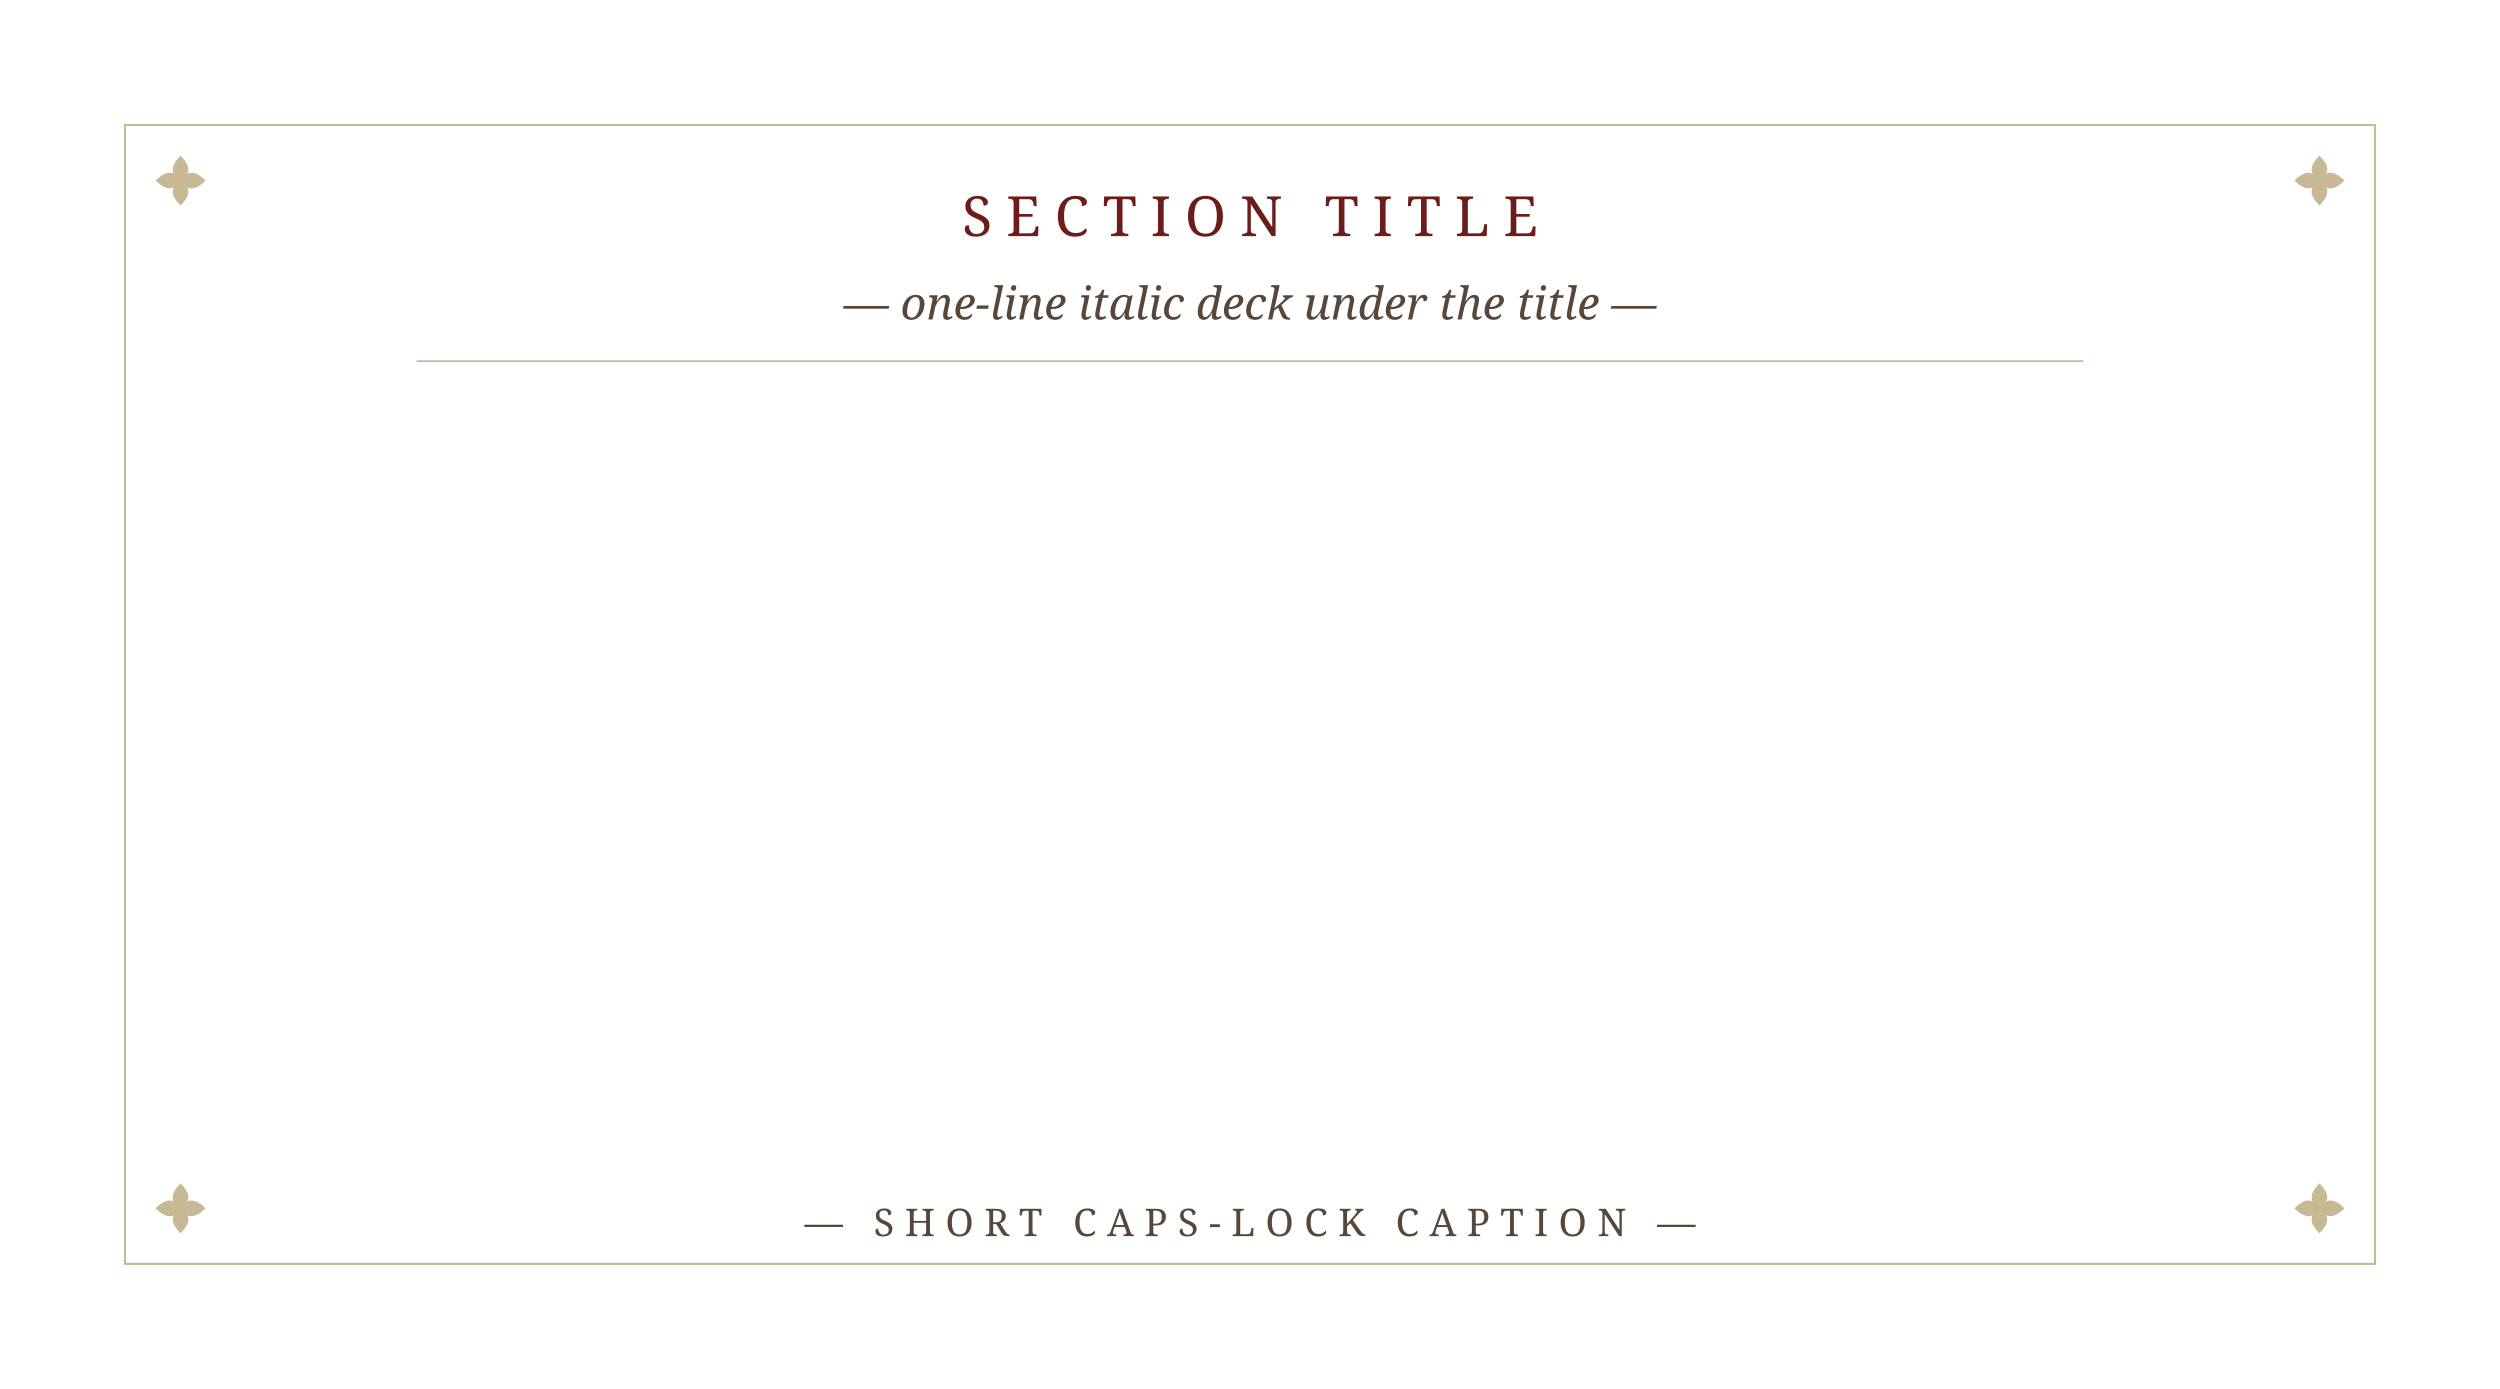
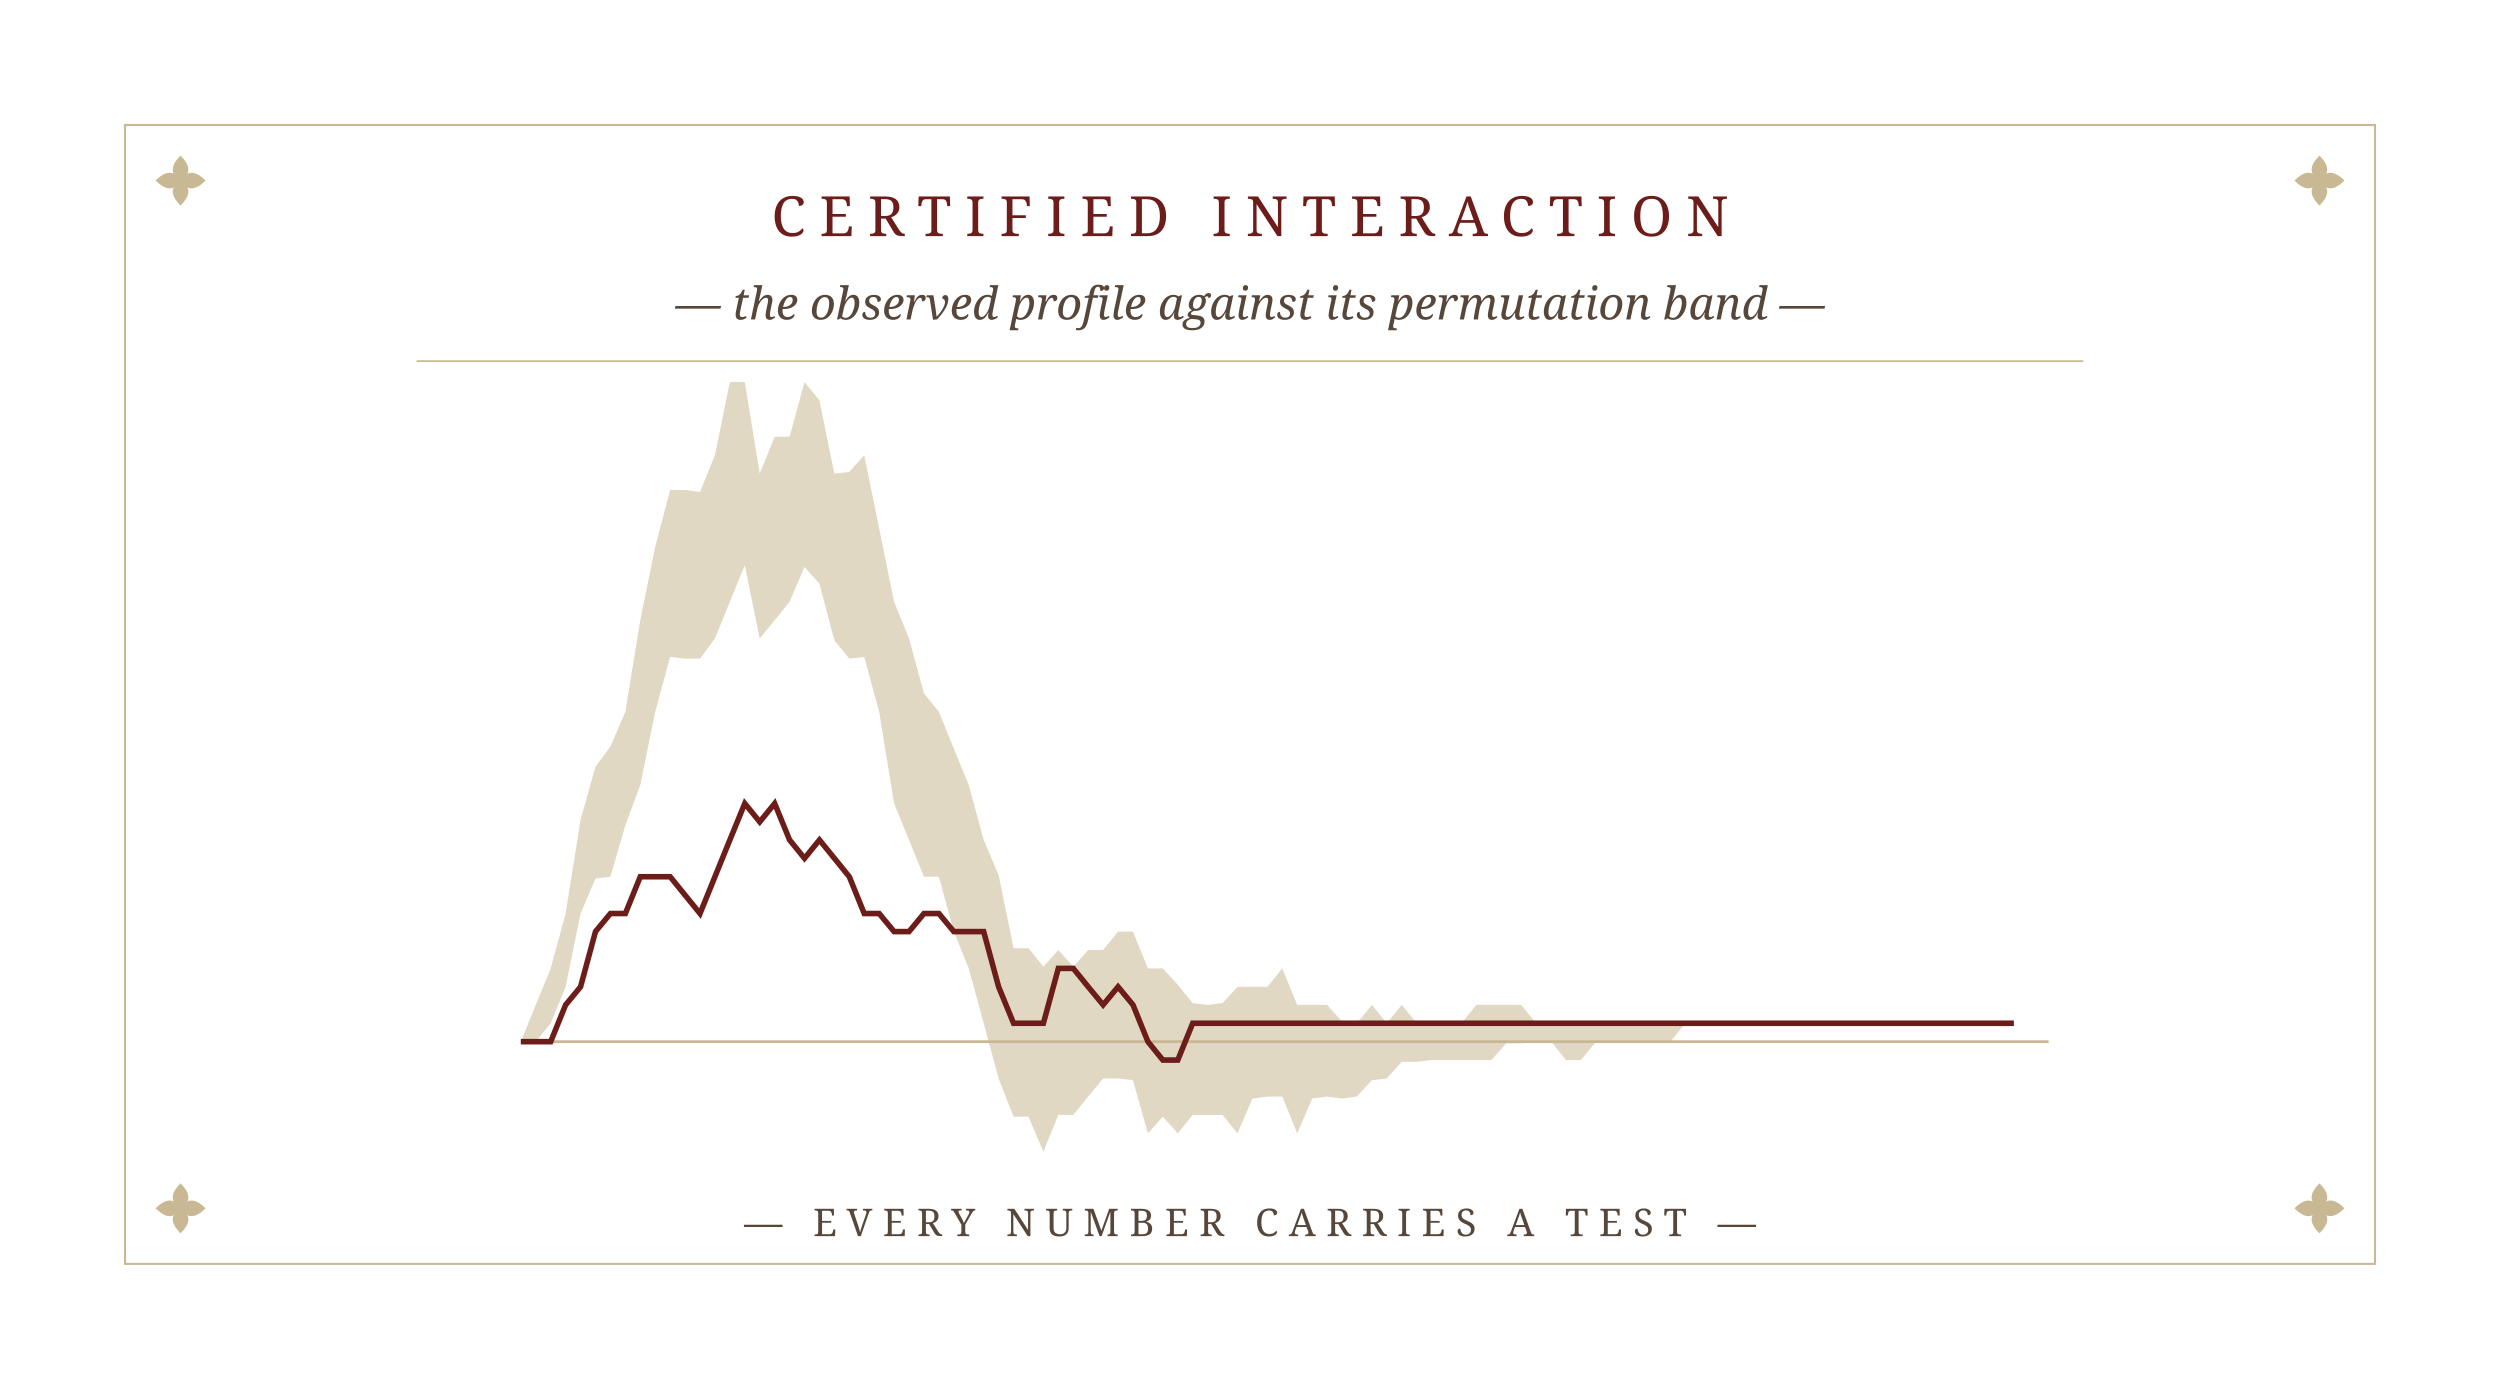
- <svg xmlns="http://www.w3.org/2000/svg" viewBox="0 0 720 400" preserveAspectRatio="xMidYMid meet">
+ <svg xmlns="http://www.w3.org/2000/svg" viewBox="0 0 720 400" role="img" aria-label="Section III plate">
  <rect x="36" y="36" width="648" height="328" fill="none" stroke="#c8b894" stroke-width="0.6" />
-   <text x="360" y="68" fill="#6c1d1a" font-family="Alegreya SC, EB Garamond, Georgia, serif" font-weight="500" font-size="16" letter-spacing="4" text-anchor="middle">SECTION TITLE</text>
-   <text x="360" y="92" fill="#57473a" font-family="EB Garamond, Georgia, serif" font-style="italic" font-size="13" text-anchor="middle">— one-line italic deck under the title —</text>
+   <text x="360" y="68" fill="#6c1d1a" font-family="Alegreya SC, EB Garamond, Georgia, serif" font-size="16" letter-spacing="4" font-weight="500" text-anchor="middle">CERTIFIED INTERACTION</text>
+   <text x="360" y="92" fill="#57473a" font-family="EB Garamond, Georgia, serif" font-size="13" font-style="italic" text-anchor="middle">— the observed profile against its permutation band —</text>
  <line x1="120" y1="104" x2="600" y2="104" stroke="#c8b894" stroke-width="0.5" />
+   <polygon points="150,300 154.3,289.4 158.6,278.9 162.9,263.1 167.2,236.1 171.5,220.8 175.8,215 180.1,205 184.4,178.6 188.7,157.5 193,141.1 197.3,141.1 201.6,141.7 205.9,131.1 210.2,110 214.5,110 218.8,136.4 223.1,125.8 227.4,125.8 231.7,110 236,115.3 240.3,136.4 244.6,135.9 248.9,131.1 253.2,152.2 257.5,173.3 261.8,183.9 266.1,199.7 270.4,205 274.7,215.6 279,226.1 283.3,241.9 287.6,252 291.9,273.1 296.2,273.1 300.5,278.4 304.8,273.6 309.1,278.4 313.4,273.6 317.7,273.6 322,268.3 326.3,268.3 330.6,278.9 334.9,278.9 339.2,283.6 343.5,288.9 347.8,289.4 352.1,288.9 356.4,284.2 360.7,284.2 365,284.2 369.3,278.9 373.6,289.4 377.9,289.4 382.2,289.4 386.5,294.2 390.8,294.7 395.1,289.4 399.4,294.7 403.7,289.4 408,294.7 412.3,294.2 416.6,294.7 420.9,294.7 425.2,289.4 429.5,289.4 433.8,289.4 438.1,289.4 442.4,294.7 446.7,294.7 451,294.7 455.3,294.7 459.6,294.7 463.9,294.7 468.2,294.7 472.5,294.7 476.8,294.7 481.1,294.7 485.4,294.7 489.7,294.7 494,294.7 498.3,294.7 502.6,294.7 506.9,294.7 511.2,294.7 515.5,294.7 519.8,294.7 524.1,294.7 528.4,294.7 532.7,294.7 537,294.7 541.3,294.7 545.6,294.7 549.9,294.7 554.2,294.7 558.5,294.7 562.8,294.7 567.1,294.7 571.4,294.7 575.7,294.7 580,294.7 580,294.7 575.7,294.7 571.4,294.7 567.1,294.7 562.8,294.7 558.5,294.7 554.2,294.7 549.9,294.7 545.6,294.7 541.3,294.7 537,294.7 532.7,294.7 528.4,294.7 524.1,294.7 519.8,294.7 515.5,294.7 511.2,294.7 506.9,294.7 502.6,294.7 498.3,294.7 494,294.7 489.7,294.7 485.4,294.7 481.1,300 476.8,300 472.5,300 468.2,300 463.9,300 459.6,300 455.3,305.3 451,305.3 446.7,300 442.4,300 438.1,300.5 433.8,300.5 429.5,305.3 425.2,305.3 420.9,305.3 416.6,305.3 412.3,305.3 408,305.8 403.7,305.8 399.4,310.6 395.1,311.1 390.8,315.8 386.5,316.4 382.2,315.8 377.9,316.4 373.6,326.4 369.3,315.8 365,315.8 360.7,316.4 356.4,326.4 352.1,321.1 347.8,321.1 343.5,321.1 339.2,326.4 334.9,321.6 330.6,326.4 326.3,311.1 322,310.6 317.7,310.6 313.4,315.8 309.1,321.1 304.8,321.1 300.5,331.7 296.2,321.6 291.9,321.6 287.6,310.6 283.3,294.7 279,278.9 274.7,268.3 270.4,252.5 266.1,252.5 261.8,241.9 257.5,231.4 253.2,205 248.9,189.2 244.6,189.7 240.3,184.4 236,168.1 231.7,163.3 227.4,173.3 223.1,178.6 218.8,183.9 214.5,162.8 210.2,173.3 205.9,183.9 201.6,189.7 197.3,189.7 193,189.2 188.7,205 184.4,226.1 180.1,237.7 175.8,252.5 171.5,253 167.2,263.1 162.9,284.2 158.6,294.7 154.3,300 150,300" fill="#c8b894" fill-opacity="0.55" stroke="none" />
+   <line x1="150" y1="300" x2="590" y2="300" stroke="#c8b894" stroke-width="0.8" />
+   <path d="M 150 300 L 154.3 300 L 158.6 300 L 162.9 289.4 L 167.2 284.2 L 171.5 268.3 L 175.8 263.1 L 180.1 263.1 L 184.4 252.5 L 188.7 252.5 L 193 252.5 L 197.3 257.8 L 201.6 263.1 L 205.9 252.5 L 210.2 241.9 L 214.5 231.4 L 218.8 236.7 L 223.1 231.4 L 227.4 241.9 L 231.7 247.2 L 236 241.9 L 240.3 247.2 L 244.6 252.5 L 248.9 263.1 L 253.2 263.1 L 257.5 268.3 L 261.8 268.3 L 266.1 263.1 L 270.4 263.1 L 274.7 268.3 L 279 268.3 L 283.3 268.3 L 287.6 284.2 L 291.9 294.7 L 296.2 294.7 L 300.5 294.7 L 304.8 278.9 L 309.1 278.9 L 313.4 284.2 L 317.7 289.4 L 322 284.2 L 326.3 289.4 L 330.6 300 L 334.9 305.3 L 339.2 305.3 L 343.5 294.7 L 347.8 294.7 L 352.1 294.7 L 356.4 294.7 L 360.7 294.7 L 365 294.7 L 369.3 294.7 L 373.6 294.7 L 377.9 294.7 L 382.2 294.7 L 386.5 294.7 L 390.8 294.7 L 395.1 294.7 L 399.4 294.7 L 403.7 294.7 L 408 294.7 L 412.3 294.7 L 416.6 294.7 L 420.9 294.7 L 425.2 294.7 L 429.5 294.7 L 433.8 294.7 L 438.1 294.7 L 442.4 294.7 L 446.7 294.7 L 451 294.7 L 455.3 294.7 L 459.6 294.7 L 463.9 294.7 L 468.2 294.7 L 472.5 294.7 L 476.8 294.7 L 481.1 294.7 L 485.4 294.7 L 489.7 294.7 L 494 294.7 L 498.3 294.7 L 502.6 294.7 L 506.9 294.7 L 511.2 294.7 L 515.5 294.7 L 519.8 294.7 L 524.1 294.7 L 528.4 294.7 L 532.7 294.7 L 537 294.7 L 541.3 294.7 L 545.6 294.7 L 549.9 294.7 L 554.2 294.7 L 558.5 294.7 L 562.8 294.7 L 567.1 294.7 L 571.4 294.7 L 575.7 294.7 L 580 294.7" fill="none" stroke="#6c1d1a" stroke-width="1.6" />
  <g fill="#c8b894" stroke="none">
    <g transform="translate(52, 52) scale(0.9)">
      <path d="M 0 -8 Q 5 -3 0 0 Q -5 -3 0 -8 Z" />
      <path d="M 0 8  Q 5 3  0 0 Q -5 3  0 8  Z" />
      <path d="M -8 0 Q -3 -5 0 0 Q -3 5 -8 0 Z" />
      <path d="M 8 0  Q 3 -5  0 0 Q 3 5  8 0  Z" />
      <circle cx="0" cy="0" r="2.0" />
    </g>
    <g transform="translate(668, 52) scale(0.9)">
      <path d="M 0 -8 Q 5 -3 0 0 Q -5 -3 0 -8 Z" />
      <path d="M 0 8  Q 5 3  0 0 Q -5 3  0 8  Z" />
      <path d="M -8 0 Q -3 -5 0 0 Q -3 5 -8 0 Z" />
      <path d="M 8 0  Q 3 -5  0 0 Q 3 5  8 0  Z" />
      <circle cx="0" cy="0" r="2.0" />
    </g>
    <g transform="translate(52, 348) scale(0.9)">
      <path d="M 0 -8 Q 5 -3 0 0 Q -5 -3 0 -8 Z" />
      <path d="M 0 8  Q 5 3  0 0 Q -5 3  0 8  Z" />
      <path d="M -8 0 Q -3 -5 0 0 Q -3 5 -8 0 Z" />
      <path d="M 8 0  Q 3 -5  0 0 Q 3 5  8 0  Z" />
      <circle cx="0" cy="0" r="2.0" />
    </g>
    <g transform="translate(668, 348) scale(0.9)">
      <path d="M 0 -8 Q 5 -3 0 0 Q -5 -3 0 -8 Z" />
      <path d="M 0 8  Q 5 3  0 0 Q -5 3  0 8  Z" />
      <path d="M -8 0 Q -3 -5 0 0 Q -3 5 -8 0 Z" />
      <path d="M 8 0  Q 3 -5  0 0 Q 3 5  8 0  Z" />
      <circle cx="0" cy="0" r="2.0" />
    </g>
  </g>
-   <text x="360" y="356" fill="#57473a" font-family="Alegreya SC, EB Garamond, Georgia, serif" font-size="11" letter-spacing="3" text-anchor="middle">— SHORT CAPS-LOCK CAPTION —</text>
+   <text x="360" y="356" fill="#57473a" font-family="Alegreya SC, EB Garamond, Georgia, serif" font-size="11" letter-spacing="3" text-anchor="middle">— EVERY NUMBER CARRIES A TEST —</text>
</svg>
